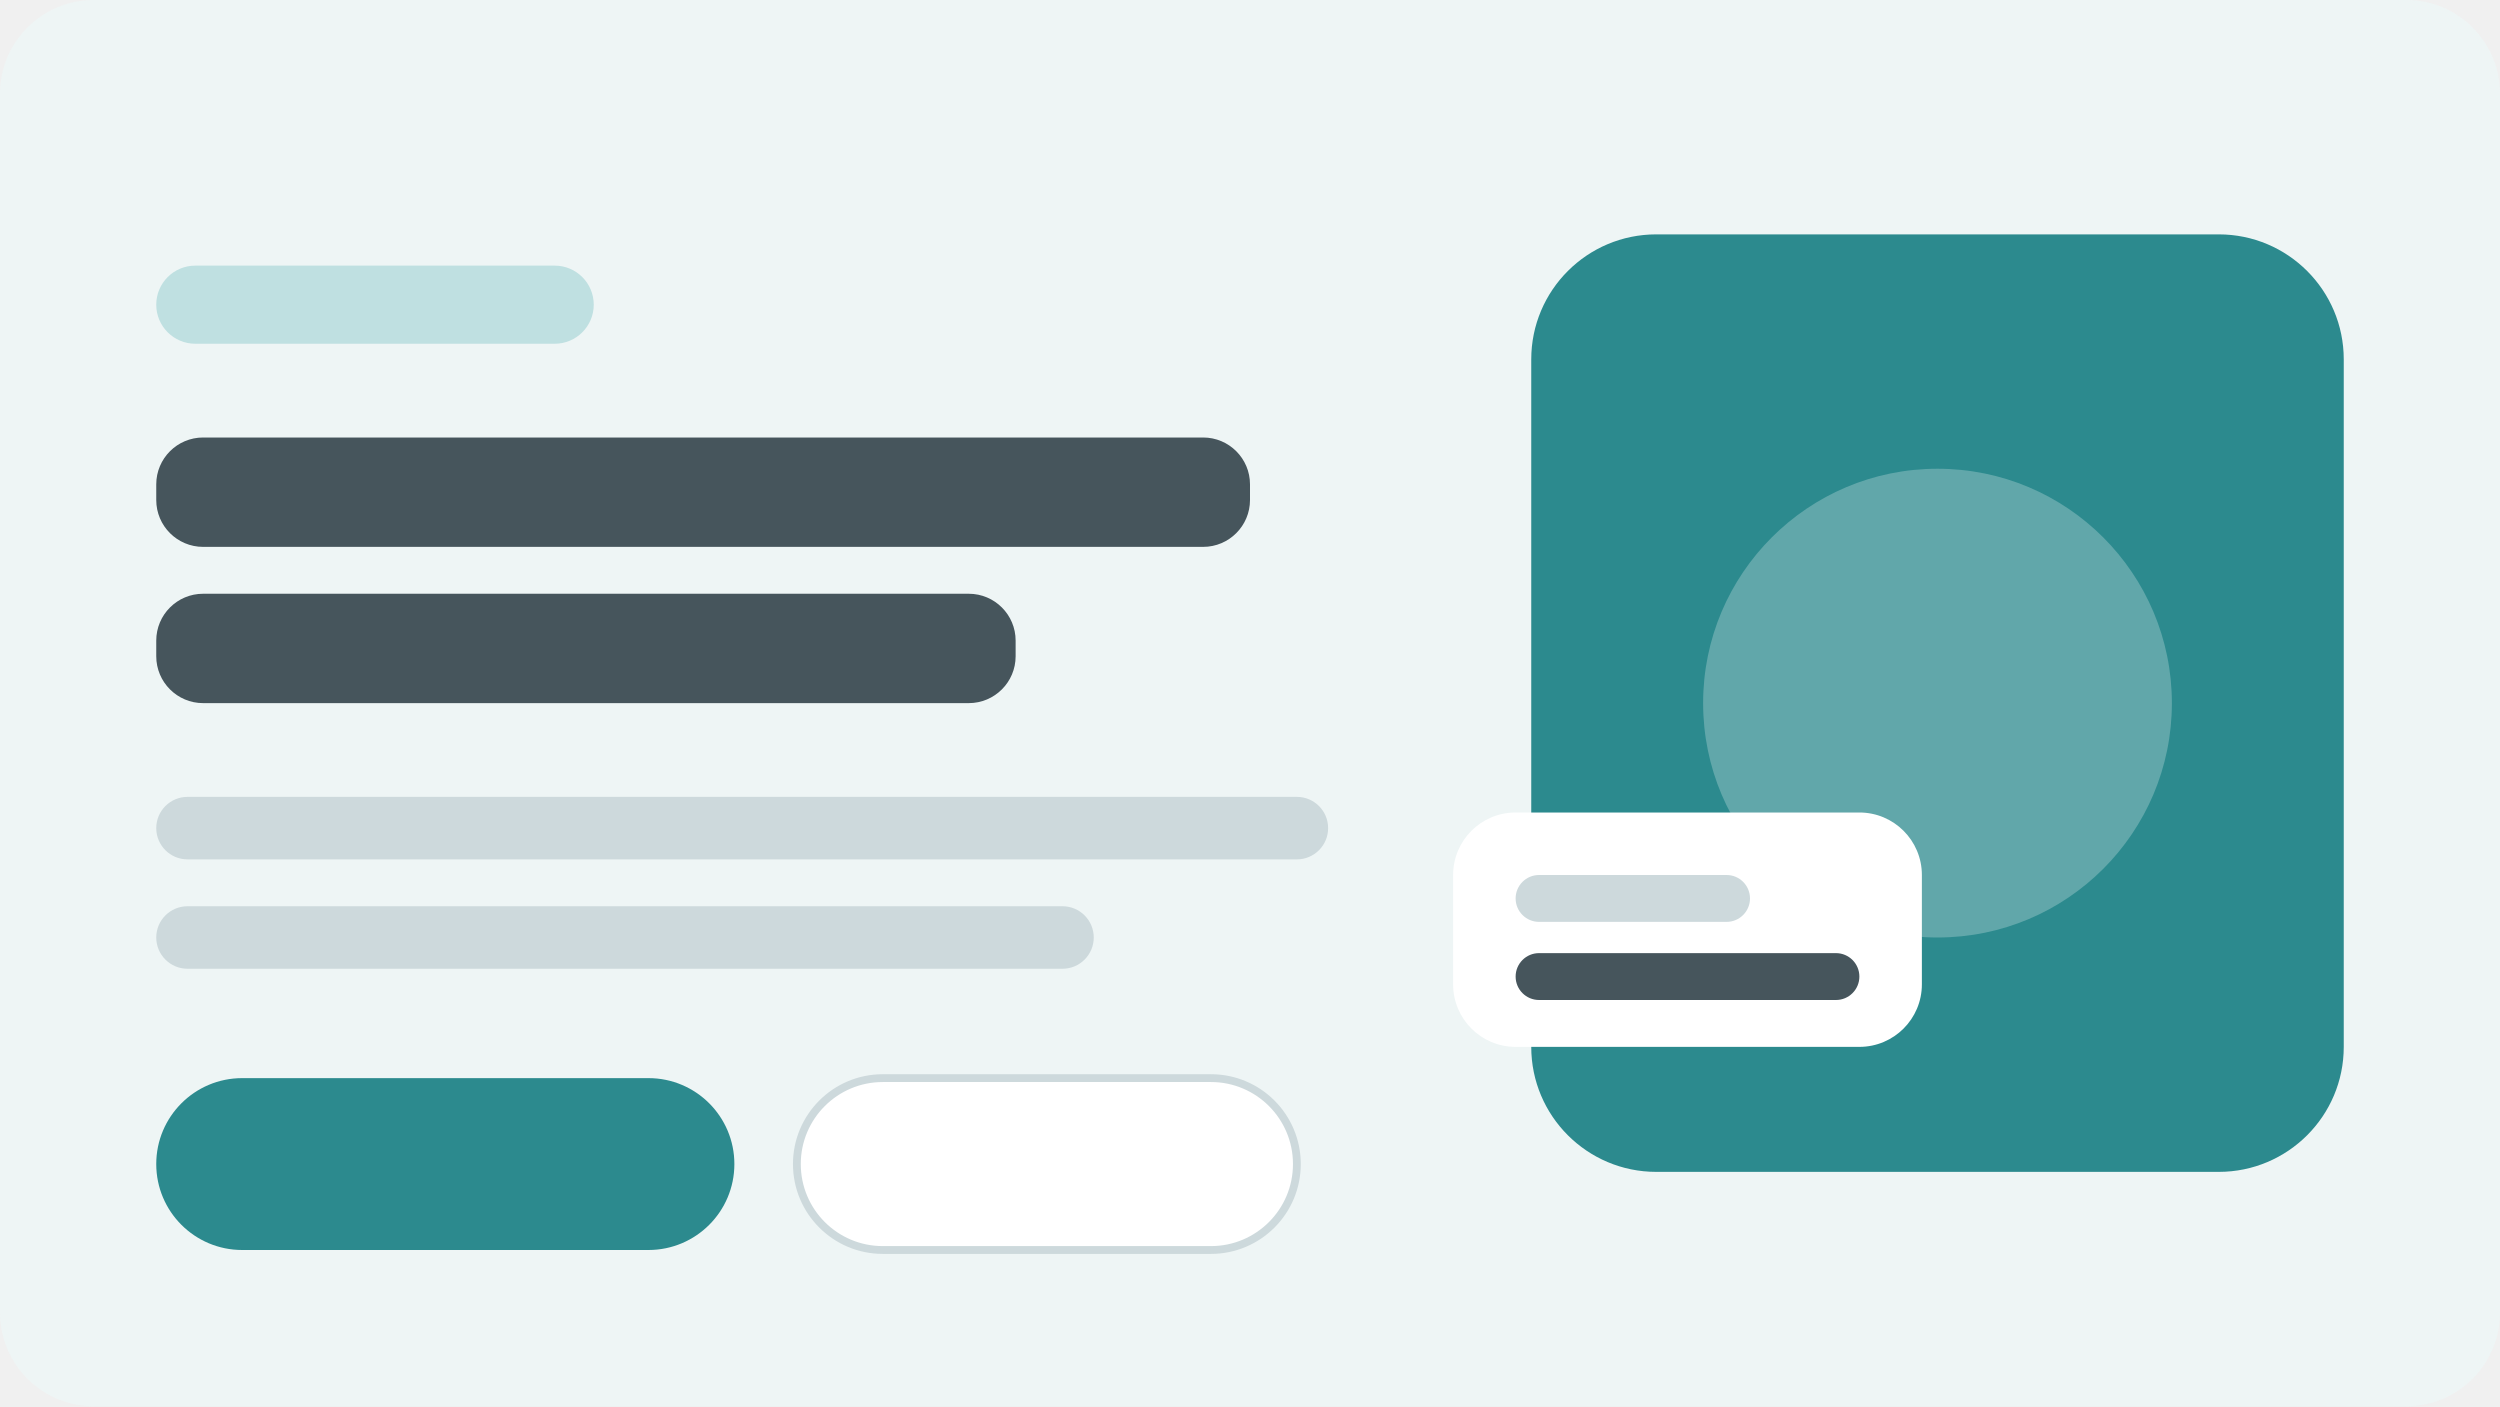
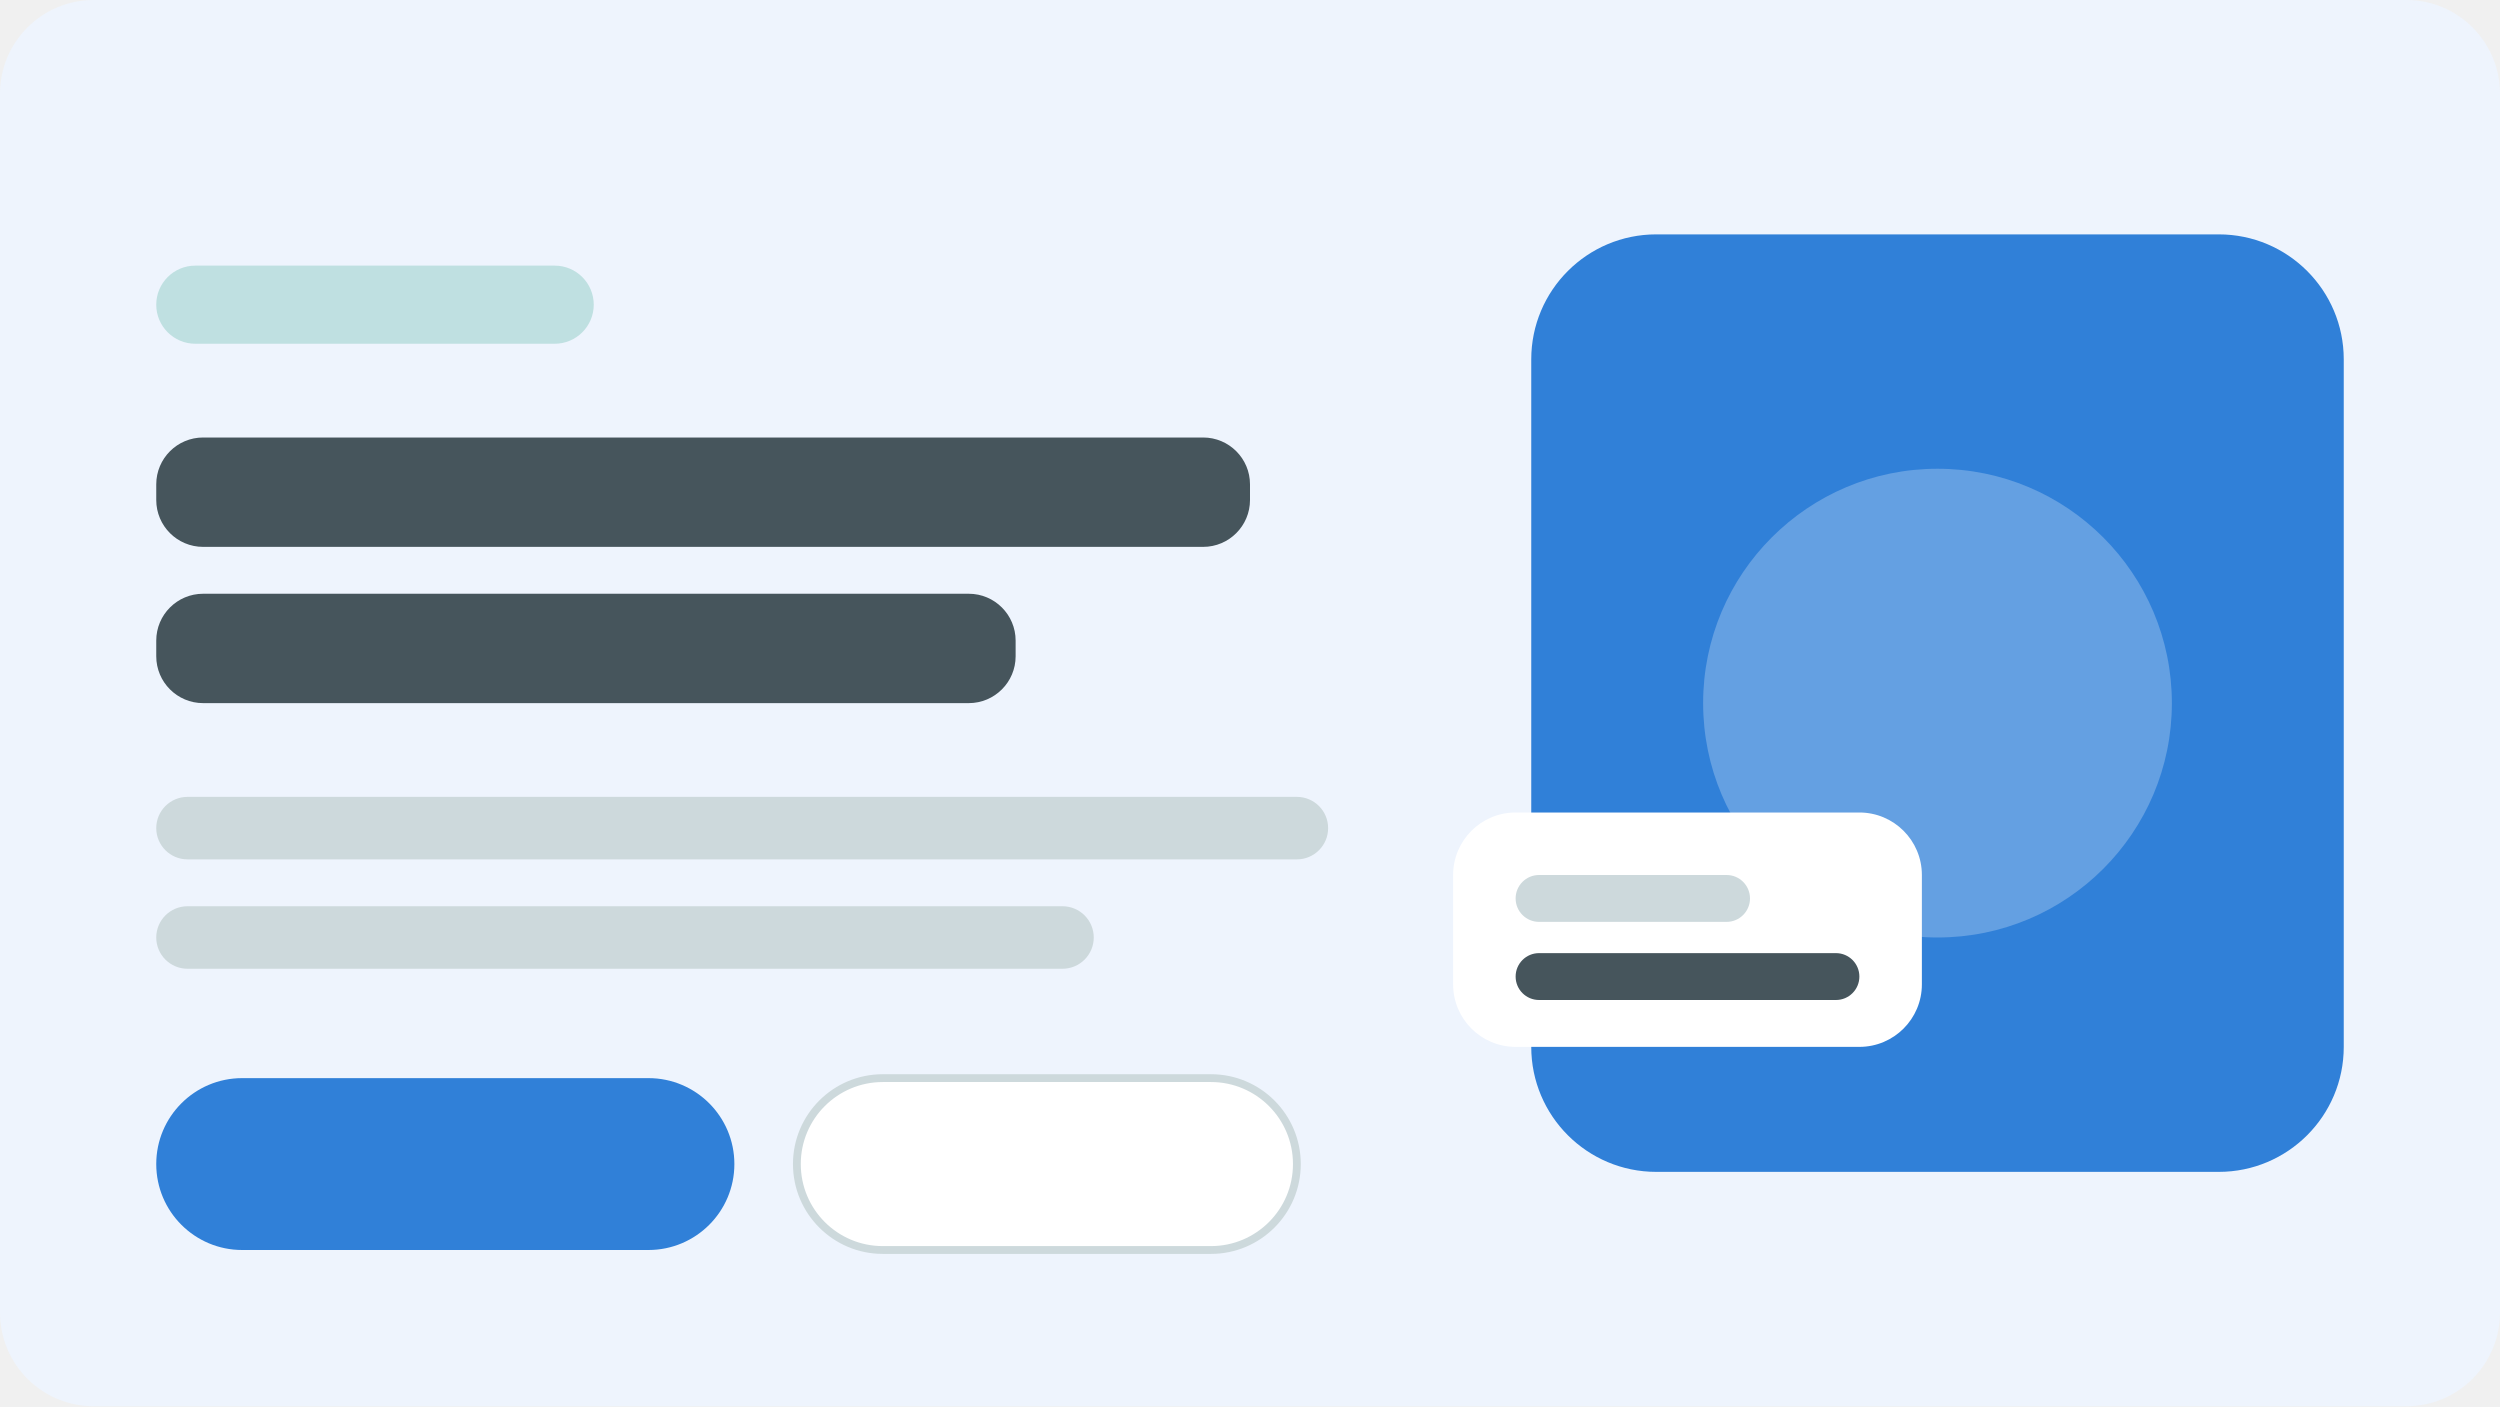
<svg xmlns="http://www.w3.org/2000/svg" viewBox="0 0 320 180" fill="none">
-   <rect width="320" height="180" rx="12" fill="#eef5f5" />
+   <rect width="320" height="180" rx="12" fill="#EEF4FD" />
  <rect x="20" y="34" width="56" height="10" rx="5" fill="#bfe0e1" />
  <rect x="20" y="56" width="140" height="14" rx="6" fill="#46555c" />
  <rect x="20" y="76" width="110" height="14" rx="6" fill="#46555c" />
  <rect x="20" y="102" width="150" height="8" rx="4" fill="#cdd9dc" />
  <rect x="20" y="116" width="120" height="8" rx="4" fill="#cdd9dc" />
-   <rect x="20" y="138" width="74" height="22" rx="11" fill="#2c8a8e" />
+   <rect x="20" y="138" width="74" height="22" rx="11" fill="#3080D8" />
  <rect x="102" y="138" width="64" height="22" rx="11" fill="#ffffff" stroke="#cdd9dc" />
-   <rect x="196" y="30" width="104" height="120" rx="16" fill="#2c8a8e" />
+   <rect x="196" y="30" width="104" height="120" rx="16" fill="#3080D8" />
  <circle cx="248" cy="90" r="30" fill="#ffffff" opacity="0.25" />
  <rect x="186" y="104" width="60" height="30" rx="8" fill="#ffffff" />
  <rect x="194" y="112" width="30" height="6" rx="3" fill="#cdd9dc" />
  <rect x="194" y="122" width="44" height="6" rx="3" fill="#46555c" />
</svg>
